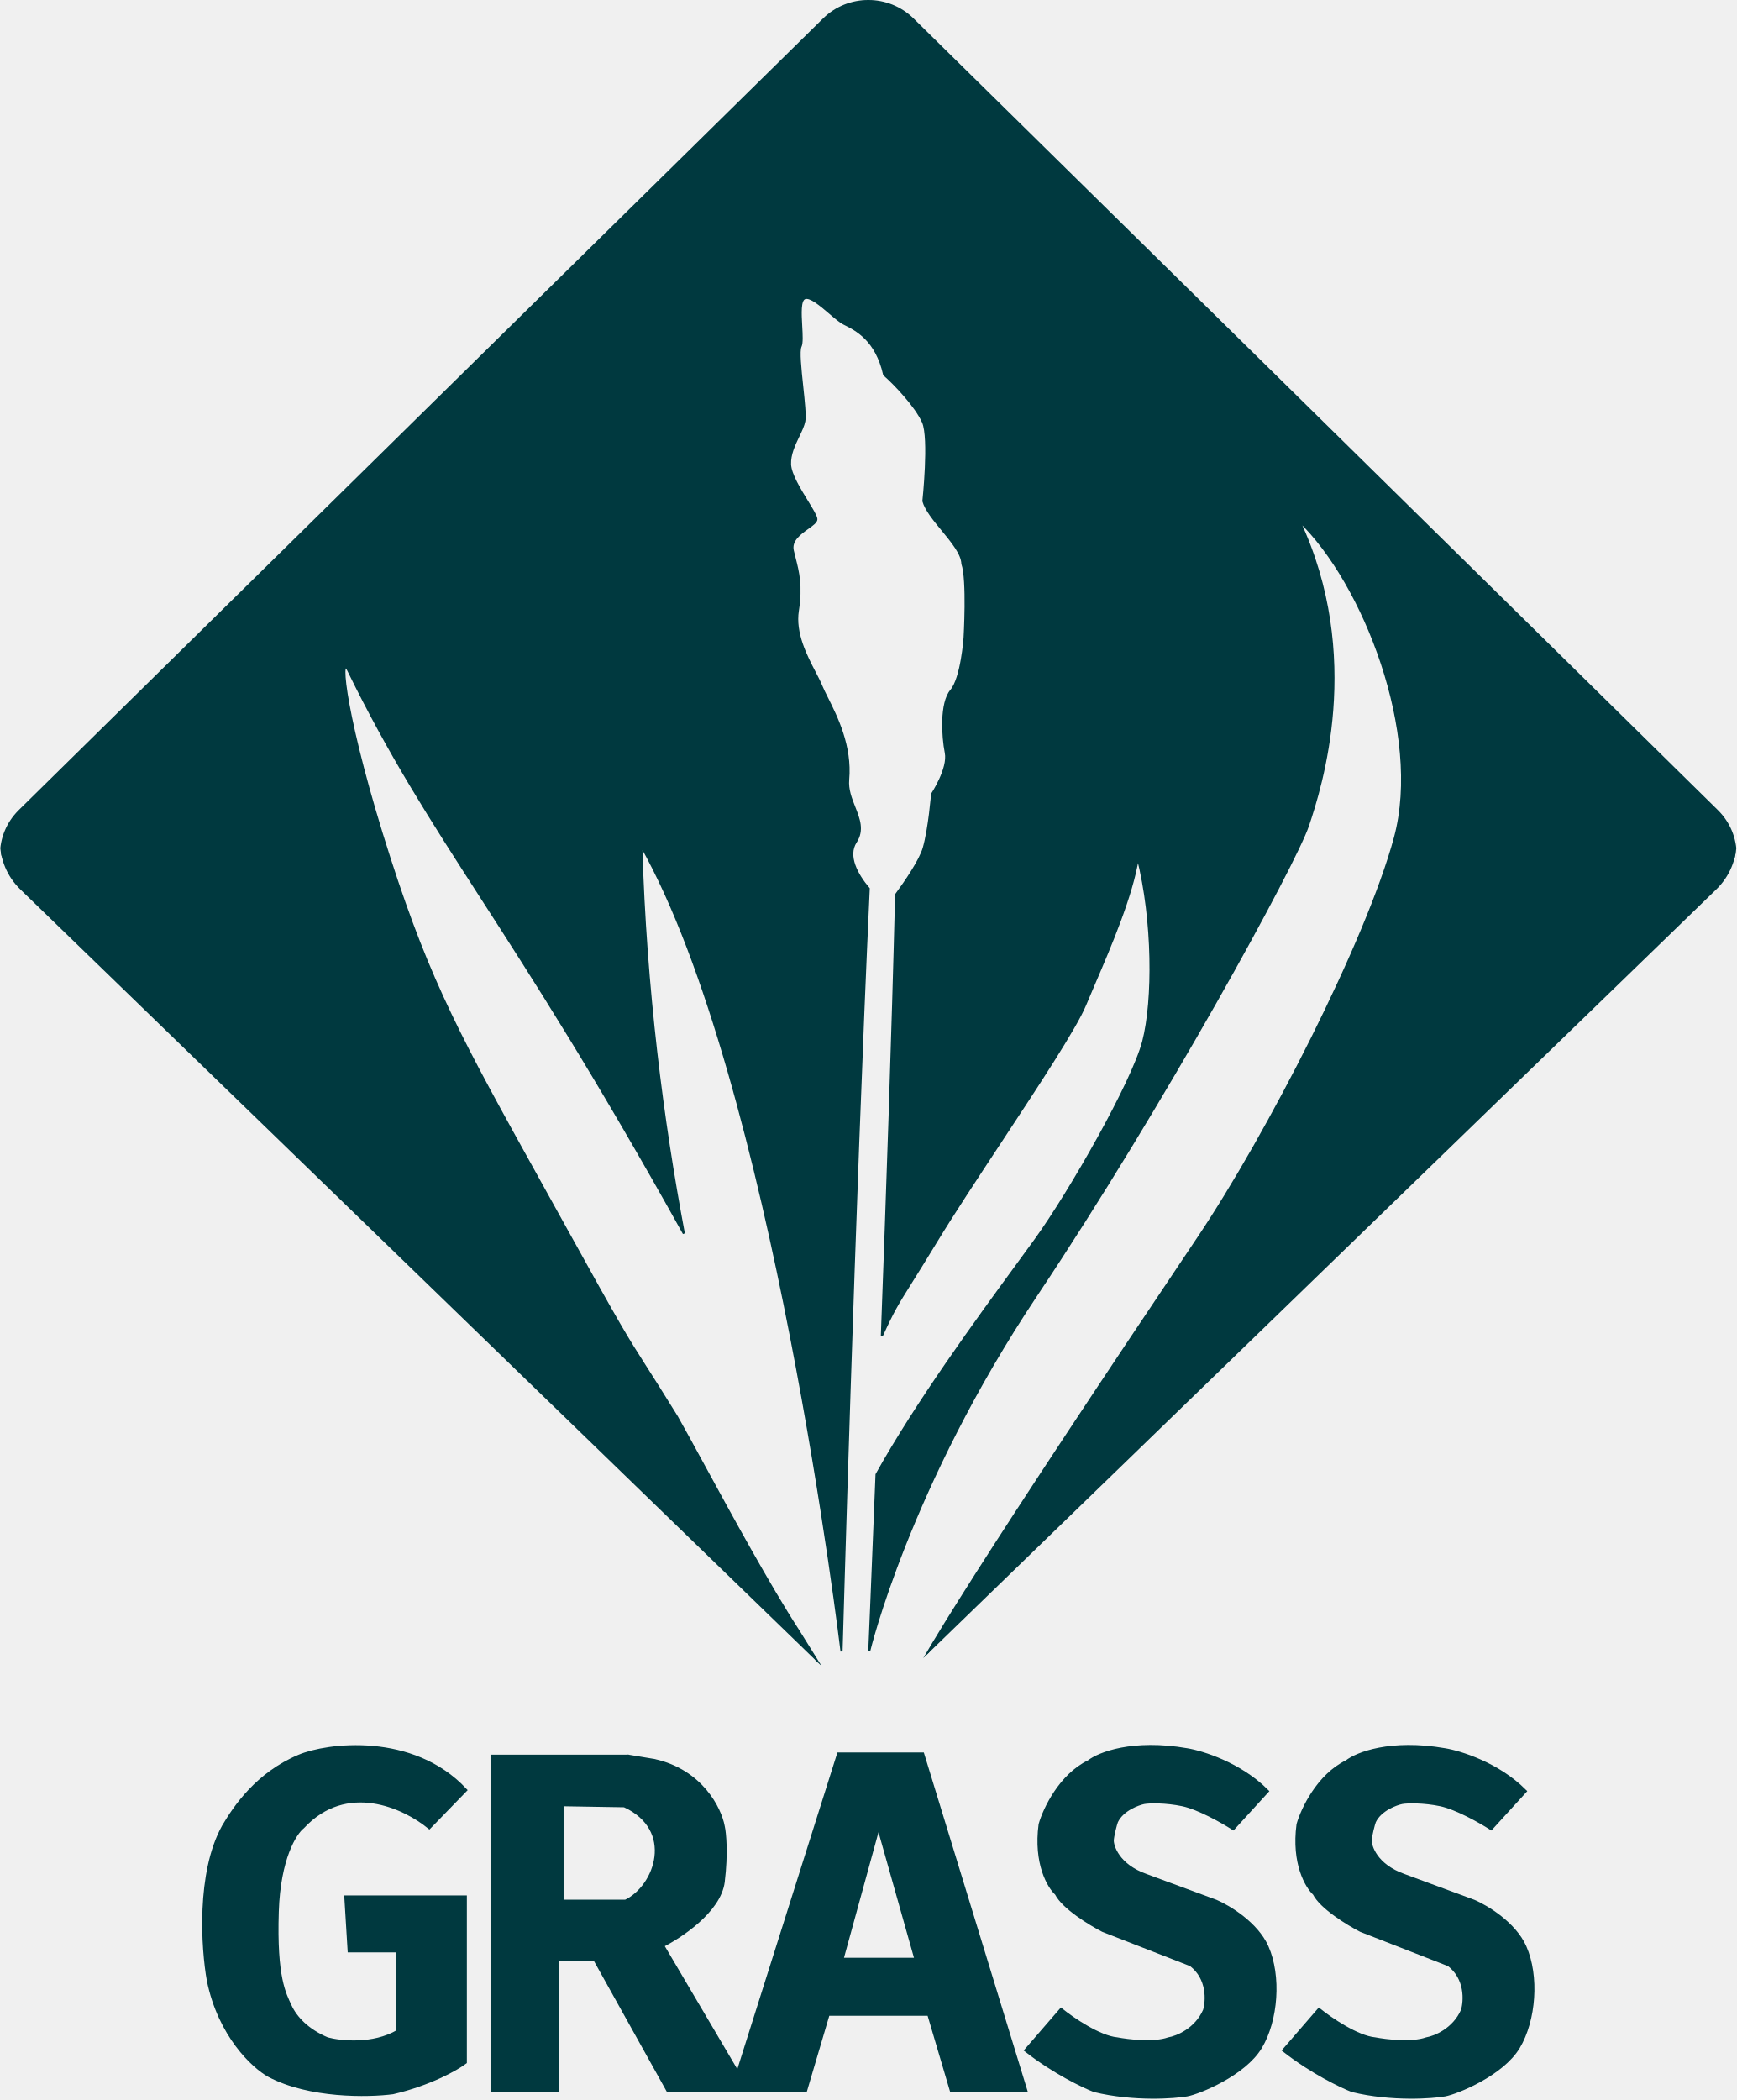
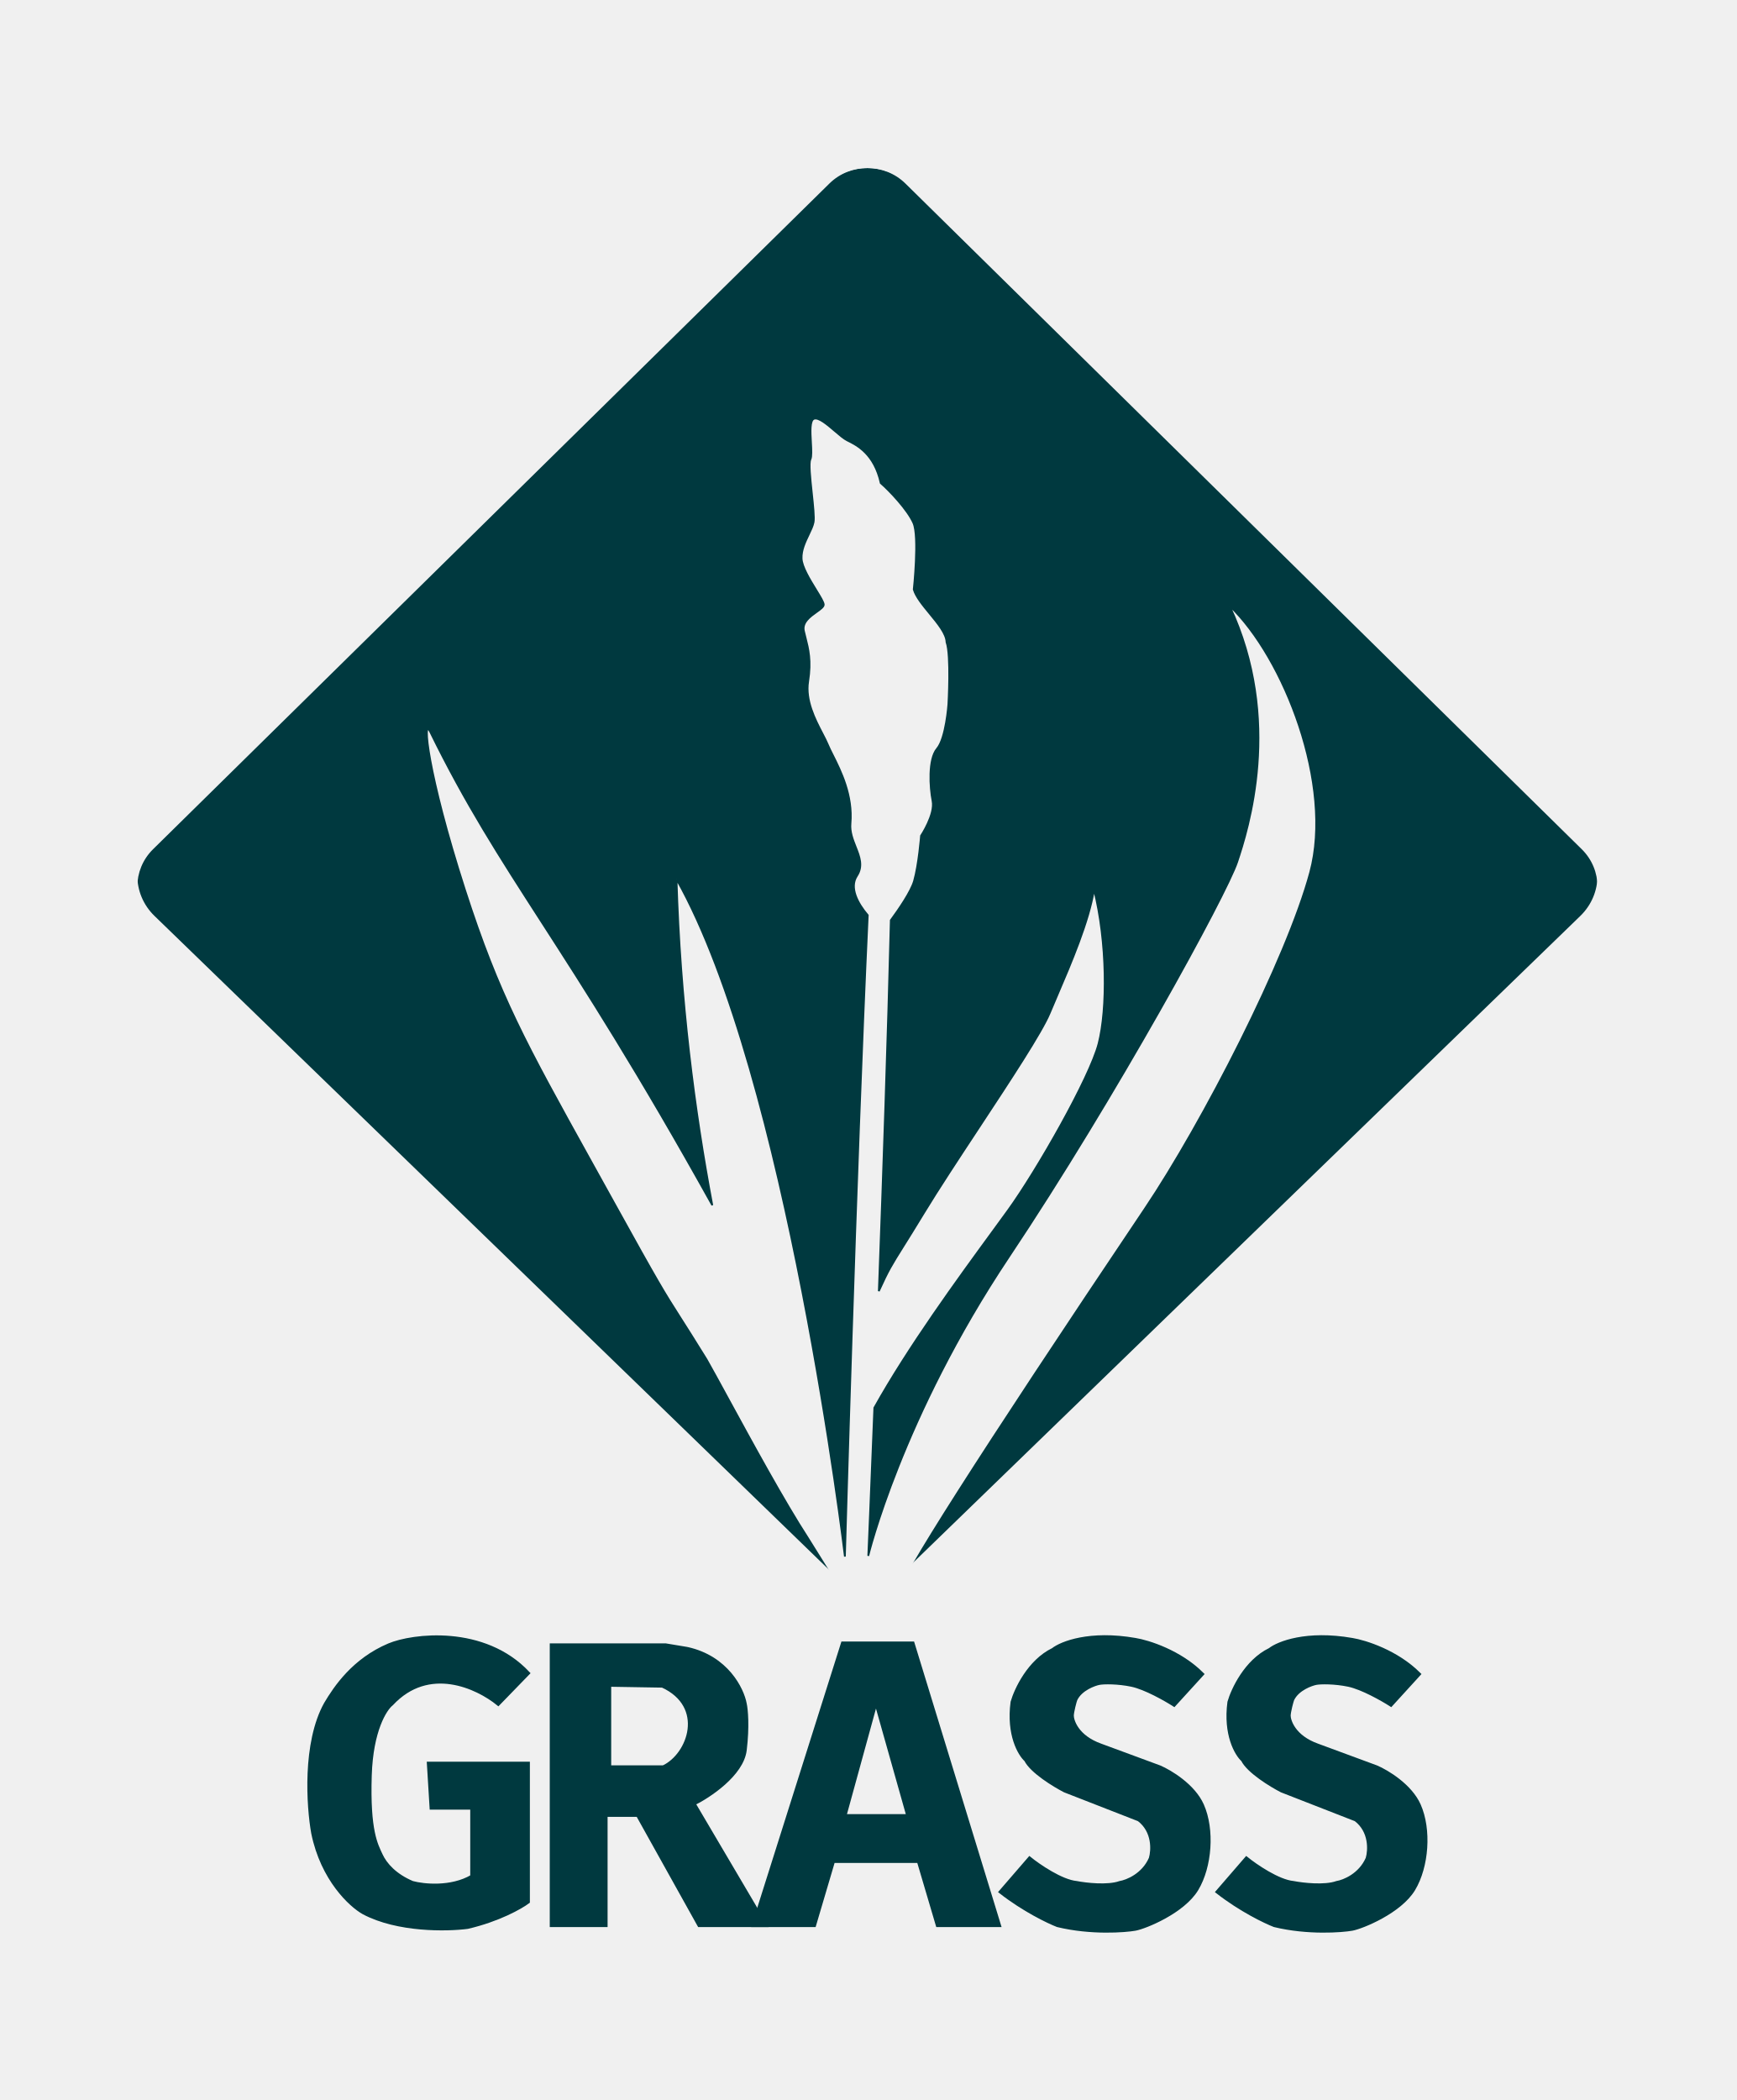
- <svg xmlns="http://www.w3.org/2000/svg" width="808" height="977" viewBox="0 0 808 977" fill="none" version="1.1" id="svg9">
-   <defs id="defs9">
-     <clipPath clipPathUnits="userSpaceOnUse" id="clipPath14">
-       <path d="M 8.182,415.157 C -4.496,402.869 -4.496,382.948 8.182,370.66 L 379.72,10.542 c 12.677,-12.288 33.231,-12.288 45.908,-2e-5 l 371.538,360.117 c 12.678,12.288 12.678,32.21 0,44.498 l -371.538,360.116 c -12.677,12.288 -33.231,12.288 -45.908,0 z" fill="#4cb05b" id="path14" style="display:inline;stroke-width:0.999" clip-path="none" />
-     </clipPath>
-   </defs>
-   <g id="grass-logo" style="fill:#00393f;fill-opacity:1;stroke:#00393f;stroke-opacity:1">
-     <g id="logo" transform="translate(1.327414,-1.327446)" style="fill:#00393f;fill-opacity:1;stroke:#00393f;stroke-opacity:1">
-       <path fill-rule="evenodd" clip-rule="evenodd" d="M 7.729,378.557 C -3.713,389.817 -3.713,408.073 7.729,419.334 L 381.955,787.645 c 10.115,9.955 25.785,11.109 37.188,3.463 l -33.447,-6.215 c 0,0 -10.99,-17.437 -15.812,-25.294 C 356.605,739.126 338.675,706.233 325.776,682.57 v 0 l -0.002,-0.005 -0.004,-0.007 c -4.998,-9.169 -9.241,-16.952 -12.164,-22.088 -6.928,-11.22 -11.252,-17.999 -14.656,-23.335 l -9.7e-4,-9.8e-4 c -8.762,-13.737 -11.437,-17.93 -36.795,-63.795 -4.432,-8.017 -8.584,-15.498 -12.488,-22.532 l -0.008,-0.013 -0.011,-0.021 -0.008,-0.014 c -36.033,-64.92 -50.905,-91.715 -69.71,-150.092 -20.848,-64.714 -23.679,-96.584 -19.19,-87.419 19.58,39.975 38.094,68.698 61.669,105.273 24.047,37.306 53.358,82.781 94.437,156.698 -9.889,-52.218 -17.827,-113.41 -19.809,-180.424 61.437,108.896 93.184,374.834 93.184,374.834 0,0 5.785,-207.246 12.644,-354.887 -5.584,-6.559 -10.239,-15.247 -6.031,-21.704 3.551,-5.45 1.495,-10.656 -0.686,-16.18 -1.593,-4.033 -3.253,-8.237 -2.845,-12.827 1.387,-15.605 -5.409,-29.144 -9.804,-37.9 -1.11,-2.212 -2.067,-4.118 -2.699,-5.675 -0.737,-1.814 -1.848,-3.953 -3.089,-6.342 -4.041,-7.783 -9.46,-18.217 -7.827,-28.691 1.796,-11.513 0.148,-17.983 -1.466,-24.318 v -9.9e-4 c -0.305,-1.197 -0.609,-2.39 -0.889,-3.61 -1.088,-4.76 3.426,-7.975 6.993,-10.516 2.188,-1.559 4.02,-2.863 3.983,-4.114 -0.039,-1.315 -1.949,-4.43 -4.251,-8.182 v 0 c -3.463,-5.645 -7.809,-12.729 -7.996,-17.292 -0.192,-4.666 1.962,-9.153 3.891,-13.176 l 9.6e-4,-9.9e-4 c 1.211,-2.525 2.334,-4.866 2.735,-6.954 0.477,-2.49 -0.24,-9.238 -0.976,-16.169 -0.864,-8.135 -1.755,-16.523 -0.773,-18.572 0.751,-1.566 0.534,-5.415 0.304,-9.499 v 0 c -0.327,-5.817 -0.682,-12.113 1.693,-12.971 2.541,-0.919 7.24,3.098 11.561,6.791 2.549,2.18 4.966,4.246 6.73,5.119 l 0.171,0.085 c 5.33,2.636 14.817,7.325 18.456,23.592 4.622,3.974 14.771,14.584 18.08,22.056 3.308,7.473 0.184,36.793 0.184,36.793 1.168,4.054 4.989,8.698 8.826,13.36 4.577,5.563 9.177,11.153 9.314,15.798 2.597,7.412 1.019,34.445 1.019,34.445 0,0 -1.32,18.698 -6.259,24.508 -4.939,5.81 -3.974,21.471 -2.485,28.898 1.49,7.428 -6.383,19.292 -6.383,19.292 0,0 -1.284,16.069 -3.859,25.021 -1.687,5.86 -8.417,15.651 -12.863,21.713 -1.613,64.789 -4.221,140.615 -6.636,205.24 5.281,-11.627 7.059,-14.466 13.474,-24.71 v -9.7e-4 c 2.769,-4.422 6.401,-10.224 11.552,-18.706 7.884,-12.985 19.065,-29.951 30.21,-46.863 v 0 l 9.6e-4,-9.8e-4 c 17.488,-26.539 34.887,-52.942 39.318,-63.609 1.228,-2.958 2.649,-6.271 4.179,-9.836 7.501,-17.488 17.607,-41.045 20.355,-58.564 7.334,29.054 7.44,66.302 2.523,85.312 -4.917,19.01 -34.238,70.327 -50.014,92.146 -2.628,3.635 -5.591,7.689 -8.804,12.085 l -0.026,0.036 -0.002,0.002 -9.4e-4,0.002 -9.7e-4,9.9e-4 c -18.88,25.83 -46.363,63.43 -65.249,97.26 -1.937,48.973 -3.356,81.921 -3.356,81.921 0,0 18.322,-76.414 77.71,-165.33 59.388,-88.915 120.448,-200.782 126.393,-218.528 5.944,-17.746 25.536,-78.727 -4.195,-141.862 30.213,28.965 57.669,99.252 44.665,147.464 -13.005,48.213 -59.4,138.426 -91.522,186.243 -94.043,139.994 -135.51,205.466 -136.317,213.375 1.227,-0.879 2.402,-1.863 3.509,-2.954 L 797.614,419.333 c 11.441,-11.26 11.441,-29.517 0,-40.777 L 423.388,10.246 c -11.441,-11.26 -29.991,-11.26 -41.432,-2e-5 z" fill="#ffffff" id="path13" style="display:inline;mix-blend-mode:normal;fill:#00393f;fill-opacity:1;stroke:#00393f;stroke-width:0.969;stroke-dasharray:none;stroke-opacity:1" mask="none" clip-path="url(#clipPath14)" />
-     </g>
-     <g id="grass-text" style="fill:#00393f;fill-opacity:1;stroke:#00393f;stroke-opacity:1">
-       <path d="M199.721 849.821L216.221 832.821C191.821 806.821 152.221 811.821 139.221 817.321C119.721 825.571 109.555 840.821 104.221 849.821C92.221 871.421 94.555 906.487 97.221 921.321C102.421 946.921 118.055 961.321 125.221 965.321C144.021 975.321 171.388 974.821 182.721 973.321C199.921 969.321 212.221 962.321 216.221 959.321V882.821H161.221L162.721 907.321H185.221V945.321C173.621 952.121 158.388 950.488 152.221 948.821C142.721 944.821 137.221 938.821 134.721 933.321C132.221 927.821 127.721 920.321 128.721 889.321C129.521 864.521 137.055 852.654 140.721 849.821C161.221 827.821 188.055 840.321 199.721 849.821Z" fill="white" stroke="white" stroke-width="2" id="path3" style="fill:#00393f;fill-opacity:1;stroke:#00393f;stroke-opacity:1" />
-       <path fill-rule="evenodd" clip-rule="evenodd" d="M229.722 817.82V971.82H258.722V910.82H277.222L311.222 971.82H346.722L307.222 904.82C316.055 900.487 334.122 888.52 335.722 875.32C337.322 862.12 336.388 852.82 335.722 849.82C334.222 841.82 325.822 824.62 304.222 819.82L292.222 817.82H229.722ZM260.722 838.82V885.32H291.222C306.222 878.32 315.722 850.82 290.722 839.32L260.722 838.82Z" fill="white" id="path4" style="fill:#00393f;fill-opacity:1;stroke:#00393f;stroke-opacity:1" />
-       <path d="M229.722 971.82H228.722V972.82H229.722V971.82ZM229.722 817.82V816.82H228.722V817.82H229.722ZM258.722 971.82V972.82H259.722V971.82H258.722ZM258.722 910.82V909.82H257.722V910.82H258.722ZM277.222 910.82L278.095 910.333L277.809 909.82H277.222V910.82ZM311.222 971.82L310.348 972.307L310.634 972.82H311.222V971.82ZM346.722 971.82V972.82H348.472L347.583 971.312L346.722 971.82ZM307.222 904.82L306.781 903.923L305.812 904.398L306.36 905.328L307.222 904.82ZM335.722 875.32L336.714 875.441L335.722 875.32ZM335.722 849.82L334.739 850.004L334.742 850.021L334.745 850.037L335.722 849.82ZM304.222 819.82L304.439 818.844L304.412 818.838L304.386 818.834L304.222 819.82ZM292.222 817.82L292.386 816.834L292.304 816.82H292.222V817.82ZM260.722 885.32H259.722V886.32H260.722V885.32ZM260.722 838.82L260.738 837.82L259.722 837.804V838.82H260.722ZM291.222 885.32V886.32H291.444L291.645 886.226L291.222 885.32ZM290.722 839.32L291.14 838.412L290.949 838.324L290.738 838.32L290.722 839.32ZM230.722 971.82V817.82H228.722V971.82H230.722ZM258.722 970.82H229.722V972.82H258.722V970.82ZM257.722 910.82V971.82H259.722V910.82H257.722ZM277.222 909.82H258.722V911.82H277.222V909.82ZM312.095 971.333L278.095 910.333L276.348 911.307L310.348 972.307L312.095 971.333ZM346.722 970.82H311.222V972.82H346.722V970.82ZM306.36 905.328L345.86 972.328L347.583 971.312L308.083 904.312L306.36 905.328ZM334.729 875.2C333.975 881.424 329.295 887.505 323.519 892.649C317.778 897.761 311.132 901.788 306.781 903.923L307.662 905.718C312.145 903.519 318.949 899.396 324.849 894.142C330.715 888.919 335.869 882.417 336.714 875.441L334.729 875.2ZM334.745 850.037C335.381 852.899 336.319 862.081 334.729 875.2L336.714 875.441C338.324 862.16 337.395 852.741 336.698 849.603L334.745 850.037ZM304.005 820.797C325.115 825.488 333.292 842.288 334.739 850.004L336.705 849.636C335.151 841.353 326.528 823.753 304.439 818.844L304.005 820.797ZM292.057 818.807L304.057 820.807L304.386 818.834L292.386 816.834L292.057 818.807ZM229.722 818.82H292.222V816.82H229.722V818.82ZM261.722 885.32V838.82H259.722V885.32H261.722ZM291.222 884.32H260.722V886.32H291.222V884.32ZM290.304 840.229C296.389 843.028 300.309 846.768 302.582 850.861C304.857 854.957 305.519 859.474 304.979 863.886C303.892 872.761 297.96 881.072 290.799 884.414L291.645 886.226C299.483 882.569 305.801 873.63 306.964 864.129C307.549 859.354 306.837 854.403 304.33 849.889C301.822 845.373 297.554 841.362 291.14 838.412L290.304 840.229ZM260.705 839.82L290.705 840.32L290.738 838.32L260.738 837.82L260.705 839.82Z" fill="white" id="path5" style="fill:#00393f;fill-opacity:1;stroke:#00393f;stroke-opacity:1" />
-       <path fill-rule="evenodd" clip-rule="evenodd" d="M346.222 971.82H374.222L384.722 936.32H432.722L443.222 971.82H476.222L428.722 816.82H390.722L341.722 971.82H346.222ZM390.722 912.32H427.222L408.722 846.82L390.722 912.32Z" fill="white" id="path6" style="fill:#00393f;fill-opacity:1;stroke:#00393f;stroke-opacity:1" />
-       <path d="M374.222 971.82V972.82H374.969L375.181 972.104L374.222 971.82ZM384.722 936.32V935.32H383.975L383.763 936.037L384.722 936.32ZM432.722 936.32L433.681 936.037L433.469 935.32H432.722V936.32ZM443.222 971.82L442.263 972.104L442.475 972.82H443.222V971.82ZM476.222 971.82V972.82H477.574L477.178 971.527L476.222 971.82ZM428.722 816.82L429.678 816.527L429.461 815.82H428.722V816.82ZM390.722 816.82V815.82H389.989L389.768 816.519L390.722 816.82ZM341.722 971.82L340.768 971.519L340.357 972.82H341.722V971.82ZM427.222 912.32V913.32H428.543L428.184 912.049L427.222 912.32ZM390.722 912.32L389.757 912.055L389.41 913.32H390.722V912.32ZM408.722 846.82L409.684 846.549L408.708 843.095L407.757 846.555L408.722 846.82ZM374.222 970.82H346.222V972.82H374.222V970.82ZM383.763 936.037L373.263 971.537L375.181 972.104L385.681 936.604L383.763 936.037ZM432.722 935.32H384.722V937.32H432.722V935.32ZM444.181 971.537L433.681 936.037L431.763 936.604L442.263 972.104L444.181 971.537ZM476.222 970.82H443.222V972.82H476.222V970.82ZM427.766 817.113L475.266 972.113L477.178 971.527L429.678 816.527L427.766 817.113ZM390.722 817.82H428.722V815.82H390.722V817.82ZM342.675 972.122L391.675 817.122L389.768 816.519L340.768 971.519L342.675 972.122ZM346.222 970.82H341.722V972.82H346.222V970.82ZM427.222 911.32H390.722V913.32H427.222V911.32ZM407.759 847.092L426.259 912.592L428.184 912.049L409.684 846.549L407.759 847.092ZM391.686 912.585L409.686 847.085L407.757 846.555L389.757 912.055L391.686 912.585Z" fill="white" id="path7" style="fill:#00393f;fill-opacity:1;stroke:#00393f;stroke-opacity:1" />
-       <path d="M693.722 850.334L709.222 833.334C696.822 820.934 679.388 815.5 672.222 814.334C647.022 809.934 631.388 816.167 626.722 819.834C613.522 826.234 606.222 841.834 604.222 848.834C601.822 866.834 608.222 877.667 611.722 880.834C614.922 887.234 627.388 894.834 633.222 897.834L674.222 913.834C682.622 920.234 682.055 930.834 680.722 935.334C676.722 944.534 667.722 948.167 663.722 948.834C656.922 951.234 644.888 949.834 639.722 948.834C631.322 948.034 618.888 939.5 613.722 935.334L597.722 953.834C610.522 963.834 624.055 970.334 629.222 972.334C647.722 976.834 666.722 975.334 672.222 974.334C677.722 973.334 698.722 964.834 706.222 952.334C713.722 939.834 715.222 919.334 709.222 905.834C704.422 895.034 691.555 887.334 685.722 884.834L653.222 872.834C639.622 868.034 637.222 858.82 637.222 856.334C637.222 854.32 638.825 848.149 639.222 847.32C642.032 841.446 649.722 838.82 652.222 838.32C654.722 837.82 662.622 837.734 670.222 839.334C677.822 840.934 689.055 847.334 693.722 850.334Z" fill="white" stroke="white" stroke-width="2" id="path8" style="fill:#00393f;fill-opacity:1;stroke:#00393f;stroke-opacity:1" />
-       <path d="m 573.722,850.334 15.5,-17 c -12.4,-12.4 -29.834,-17.834 -37,-19 -25.2,-4.4 -40.834,1.833 -45.5,5.5 -13.2,6.4 -20.5,22 -22.5,29 -2.4,18 4,28.833 7.5,32 3.2,6.4 15.666,14 21.5,17 l 41,16 c 8.4,6.4 7.833,17 6.5,21.5 -4,9.2 -13,12.833 -17,13.5 -6.8,2.4 -18.834,1 -24,0 -8.4,-0.8 -20.834,-9.334 -26,-13.5 l -16,18.5 c 12.8,10 26.333,16.5 31.5,18.5 18.5,4.5 37.5,3 43,2 5.5,-1 26.5,-9.5 34,-22 7.5,-12.5 9,-33 3,-46.5 -4.8,-10.8 -17.667,-18.5 -23.5,-21 l -32.5,-12 c -13.6,-4.8 -16,-14.014 -16,-16.5 0,-2.014 1.603,-8.185 2,-9.014 2.81,-5.874 10.5,-8.5 13,-9 2.5,-0.5 10.4,-0.586 18,1.014 7.6,1.6 18.833,8 23.5,11 z" fill="#ffffff" stroke="#ffffff" stroke-width="2" id="path9" style="display:inline;fill:#00393f;fill-opacity:1;stroke:#00393f;stroke-opacity:1" />
-     </g>
+ <svg xmlns="http://www.w3.org/2000/svg" width="961" height="1162" viewBox="0 0 961 1162" fill="none">
+   <mask id="mask0_86_14" style="mask-type:luminance" maskUnits="userSpaceOnUse" x="76" y="93" width="809" height="784">
+     <path d="M85.508 506.831C72.831 494.543 72.831 474.621 85.508 462.333L457.046 102.216C469.723 89.928 490.277 89.928 502.955 102.216L874.493 462.333C887.171 474.621 887.171 494.543 874.493 506.831L502.955 866.947C490.277 879.235 469.723 879.235 457.046 866.947L85.508 506.831Z" fill="white" />
+   </mask>
+   <g mask="url(#mask0_86_14)">
+     <path fill-rule="evenodd" clip-rule="evenodd" d="M85.055 470.23C73.614 481.49 73.614 499.747 85.055 511.007L459.282 879.318C469.396 889.273 485.067 890.427 496.469 882.781L463.022 876.566C463.022 876.566 452.033 859.129 447.211 851.272C433.932 830.799 416.001 797.906 403.102 774.243L403.1 774.238L403.096 774.231C398.098 765.062 393.855 757.279 390.932 752.144C384.003 740.923 379.68 734.145 376.276 728.808L376.275 728.807C367.513 715.07 364.838 710.877 339.48 665.012C335.048 656.995 330.896 649.514 326.992 642.48L326.984 642.468L326.974 642.447L326.966 642.434C290.932 577.514 276.061 550.719 257.255 492.342C236.408 427.628 233.577 395.758 238.065 404.923C257.645 444.898 276.159 473.62 299.734 510.195C323.781 547.502 353.092 592.976 394.171 666.893C384.282 614.675 376.344 553.483 374.362 486.469C435.799 595.365 467.546 861.303 467.546 861.303C467.546 861.303 473.33 654.056 480.189 506.415C474.605 499.857 469.95 491.168 474.158 484.711C477.71 479.261 475.653 474.055 473.472 468.532C471.879 464.498 470.219 460.295 470.627 455.705C472.014 440.1 465.218 426.561 460.823 417.805C459.713 415.593 458.756 413.687 458.124 412.13C457.387 410.316 456.276 408.177 455.035 405.788C450.994 398.005 445.575 387.571 447.208 377.096C449.005 365.583 447.357 359.113 445.742 352.779C445.437 351.582 445.133 350.388 444.854 349.168C443.766 344.408 448.28 341.193 451.846 338.652C454.035 337.093 455.867 335.789 455.829 334.537C455.79 333.222 453.88 330.107 451.578 326.355C448.115 320.71 443.769 313.626 443.582 309.064C443.39 304.397 445.544 299.91 447.473 295.888L447.474 295.887C448.685 293.361 449.808 291.02 450.209 288.933C450.686 286.442 449.969 279.694 449.233 272.764C448.368 264.629 447.478 256.241 448.46 254.192C449.211 252.626 448.994 248.777 448.764 244.693C448.437 238.875 448.082 232.58 450.457 231.722C452.999 230.803 457.698 234.82 462.018 238.513C464.567 240.693 466.984 242.759 468.748 243.632L468.919 243.716C474.25 246.352 483.737 251.042 487.376 267.308C491.997 271.282 502.147 281.892 505.456 289.365C508.763 296.838 505.639 326.158 505.639 326.158C506.807 330.212 510.628 334.856 514.465 339.519C519.043 345.082 523.642 350.672 523.779 355.317C526.376 362.729 524.798 389.762 524.798 389.762C524.798 389.762 523.478 408.46 518.538 414.27C513.599 420.08 514.564 435.741 516.054 443.168C517.544 450.596 509.67 462.46 509.67 462.46C509.67 462.46 508.386 478.53 505.811 487.481C504.124 493.342 497.394 503.132 492.948 509.194C491.334 573.984 488.726 649.809 486.312 714.434C491.593 702.807 493.371 699.969 499.785 689.725C502.554 685.303 506.186 679.5 511.337 671.018C519.222 658.033 530.402 641.067 541.547 624.155L541.548 624.154C559.036 597.616 576.435 571.212 580.866 560.545C582.095 557.587 583.516 554.274 585.045 550.709C592.546 533.221 602.652 509.664 605.4 492.145C612.734 521.199 612.839 558.447 607.923 577.457C603.006 596.467 573.685 647.784 557.91 669.604C555.281 673.239 552.318 677.293 549.106 681.688L549.08 681.724L549.078 681.726L549.077 681.728L549.076 681.729C530.196 707.56 502.713 745.16 483.827 778.99C481.89 827.962 480.471 860.911 480.471 860.911C480.471 860.911 498.793 784.496 558.181 695.58C617.569 606.666 678.629 494.798 684.573 477.052C690.517 459.306 710.109 398.325 680.378 335.19C710.592 364.154 738.047 434.442 725.043 482.654C712.038 530.867 665.644 621.08 633.521 668.896C539.478 808.891 498.011 874.363 497.204 882.272C498.432 881.393 499.606 880.408 500.713 879.318L874.94 511.007C886.381 499.746 886.381 481.49 874.94 470.23L500.714 101.919C489.273 90.659 470.723 90.659 459.282 101.919L85.055 470.23Z" fill="#00393F" stroke="#00393F" stroke-width="0.969" />
  </g>
+   <path d="M275.72 942.822L292.22 925.822C267.82 899.822 228.22 904.822 215.22 910.322C195.72 918.572 185.554 933.822 180.22 942.822C168.22 964.422 170.554 999.488 173.22 1014.32C178.42 1039.92 194.054 1054.32 201.22 1058.32C220.02 1068.32 247.387 1067.82 258.72 1066.32C275.92 1062.32 288.22 1055.32 292.22 1052.32V975.822H237.22L238.72 1000.32H261.22V1038.32C249.62 1045.12 234.387 1043.49 228.22 1041.82C218.72 1037.82 213.22 1031.82 210.72 1026.32C208.22 1020.82 203.72 1013.32 204.72 982.322C205.52 957.522 213.054 945.655 216.72 942.822C237.22 920.822 264.054 933.322 275.72 942.822Z" fill="#00393F" stroke="#00393F" stroke-width="2" />
+   <path fill-rule="evenodd" clip-rule="evenodd" d="M305.721 910.821V1064.82H334.721V1003.82H353.221L387.221 1064.82H422.721L383.221 997.821C392.054 993.488 410.121 981.521 411.721 968.321C413.321 955.121 412.387 945.821 411.721 942.821C410.221 934.821 401.821 917.621 380.221 912.821L368.221 910.821H305.721ZM336.721 931.821V978.321H367.221C382.221 971.321 391.721 943.821 366.721 932.321L336.721 931.821Z" fill="#00393F" stroke="#00393F" />
+   <path d="M305.721 1064.82H304.721V1065.82H305.721V1064.82ZM305.721 910.821V909.821H304.721V910.821H305.721ZM334.721 1064.82V1065.82H335.721V1064.82H334.721ZM334.721 1003.82V1002.82H333.721V1003.82H334.721ZM353.221 1003.82L354.094 1003.33L353.808 1002.82H353.221V1003.82ZM387.221 1064.82L386.347 1065.31L386.633 1065.82H387.221V1064.82ZM422.721 1064.82V1065.82H424.471L423.582 1064.31L422.721 1064.82ZM383.221 997.821L382.78 996.924L381.811 997.399L382.359 998.329L383.221 997.821ZM411.721 942.821L410.738 943.005L410.741 943.022L410.744 943.038L411.721 942.821ZM380.221 912.821L380.438 911.845L380.411 911.839L380.385 911.835L380.221 912.821ZM368.221 910.821L368.385 909.835L368.303 909.821H368.221V910.821ZM336.721 978.321H335.721V979.321H336.721V978.321ZM336.721 931.821L336.737 930.821L335.721 930.805V931.821H336.721ZM367.221 978.321V979.321H367.443L367.644 979.227L367.221 978.321ZM366.721 932.321L367.139 931.413L366.948 931.325L366.737 931.321L366.721 932.321ZM306.721 1064.82V910.821H304.721V1064.82H306.721ZM334.721 1063.82H305.721V1065.82H334.721V1063.82ZM333.721 1003.82V1064.82H335.721V1003.82H333.721ZM353.221 1002.82H334.721V1004.82H353.221V1002.82ZM388.094 1064.33L354.094 1003.33L352.347 1004.31L386.347 1065.31L388.094 1064.33ZM422.721 1063.82H387.221V1065.82H422.721V1063.82ZM382.359 998.329L421.859 1065.33L423.582 1064.31L384.082 997.313L382.359 998.329ZM410.728 968.201C409.974 974.425 405.294 980.506 399.518 985.65C393.777 990.762 387.131 994.789 382.78 996.924L383.661 998.719C388.144 996.52 394.948 992.397 400.848 987.143C406.714 981.92 411.868 975.418 412.713 968.442L410.728 968.201ZM410.744 943.038C411.38 945.9 412.318 955.082 410.728 968.201L412.713 968.442C414.323 955.161 413.394 945.742 412.697 942.604L410.744 943.038ZM380.004 913.798C401.114 918.489 409.291 935.289 410.738 943.005L412.704 942.637C411.15 934.354 402.527 916.754 380.438 911.845L380.004 913.798ZM368.056 911.808L380.056 913.808L380.385 911.835L368.385 909.835L368.056 911.808ZM305.721 911.821H368.221V909.821H305.721V911.821ZM337.721 978.321V931.821H335.721V978.321H337.721ZM367.221 977.321H336.721V979.321H367.221V977.321ZM366.303 933.23C372.388 936.029 376.308 939.769 378.581 943.862C380.856 947.958 381.518 952.475 380.978 956.887C379.891 965.762 373.959 974.073 366.798 977.415L367.644 979.227C375.482 975.57 381.8 966.631 382.963 957.13C383.548 952.355 382.836 947.404 380.329 942.89C377.821 938.374 373.553 934.363 367.139 931.413L366.303 933.23ZM336.704 932.821L366.704 933.321L366.737 931.321L336.737 930.821L336.704 932.821Z" fill="#00393F" />
+   <path d="M304.721 1064.82H305.721V1065.82M304.721 1064.82V1065.82H305.721M304.721 1064.82V910.821M304.721 1064.82H306.721V910.821H304.721M305.721 1065.82V1063.82H334.721V1065.82M305.721 1065.82H334.721M305.721 909.821V910.821H304.721M305.721 909.821H304.721V910.821M305.721 909.821H368.221M305.721 909.821V911.821H368.221V909.821M334.721 1065.82V1064.82H335.721M334.721 1065.82H335.721V1064.82M335.721 1064.82H333.721V1003.82M335.721 1064.82V1003.82H333.721M334.721 1002.82V1003.82H333.721M334.721 1002.82H333.721V1003.82M334.721 1002.82H353.221M334.721 1002.82V1004.82H353.221V1002.82M354.094 1003.33L353.221 1003.82V1002.82M354.094 1003.33L353.808 1002.82H353.221M354.094 1003.33L388.094 1064.33L386.347 1065.31M354.094 1003.33L352.347 1004.31L386.347 1065.31M386.347 1065.31L387.221 1064.82V1065.82M386.347 1065.31L386.633 1065.82H387.221M387.221 1065.82V1063.82H422.721V1065.82M387.221 1065.82H422.721M422.721 1065.82V1064.82L423.582 1064.31M422.721 1065.82H424.471L423.582 1064.31M423.582 1064.31L421.859 1065.33L382.359 998.329M423.582 1064.31L384.082 997.313L382.359 998.329M382.78 996.924L383.221 997.821L382.359 998.329M382.78 996.924L381.811 997.399L382.359 998.329M382.78 996.924C387.131 994.789 393.777 990.762 399.518 985.65C405.294 980.506 409.974 974.425 410.728 968.201M382.78 996.924L383.661 998.719C388.144 996.52 394.948 992.397 400.848 987.143C406.714 981.92 411.868 975.418 412.713 968.442M411.721 968.321L412.713 968.442M412.713 968.442L410.728 968.201M412.713 968.442C414.323 955.161 413.394 945.742 412.697 942.604L410.744 943.038M410.738 943.005L411.721 942.821L410.744 943.038M410.738 943.005L410.741 943.022L410.744 943.038M410.738 943.005C409.291 935.289 401.114 918.489 380.004 913.798L380.438 911.845M410.738 943.005L412.704 942.637C411.15 934.354 402.527 916.754 380.438 911.845M410.744 943.038C411.38 945.9 412.318 955.082 410.728 968.201M380.438 911.845L380.221 912.821L380.385 911.835M380.438 911.845L380.411 911.839L380.385 911.835M380.385 911.835L380.056 913.808L368.056 911.808L368.385 909.835M380.385 911.835L368.385 909.835M368.385 909.835L368.221 910.821V909.821M368.385 909.835L368.303 909.821H368.221M335.721 978.321H336.721V979.321M335.721 978.321V979.321H336.721M335.721 978.321V931.821M335.721 978.321H337.721V931.821H335.721M336.721 979.321V977.321H367.221V979.321M336.721 979.321H367.221M336.737 930.821L336.721 931.821H335.721M336.737 930.821L335.721 930.805V931.821M336.737 930.821L366.737 931.321M336.737 930.821L336.704 932.821L366.704 933.321L366.737 931.321M367.221 979.321V978.321L367.644 979.227M367.221 979.321H367.443L367.644 979.227M367.644 979.227L366.798 977.415C373.959 974.073 379.891 965.762 380.978 956.887C381.518 952.475 380.856 947.958 378.581 943.862C376.308 939.769 372.388 936.029 366.303 933.23L367.139 931.413M367.644 979.227C375.482 975.57 381.8 966.631 382.963 957.13C383.548 952.355 382.836 947.404 380.329 942.89C377.821 938.374 373.553 934.363 367.139 931.413M367.139 931.413L366.721 932.321L366.737 931.321M367.139 931.413L366.948 931.325L366.737 931.321" stroke="#00393F" />
+   <path fill-rule="evenodd" clip-rule="evenodd" d="M422.221 1064.82H450.221L460.721 1029.32H508.721L519.221 1064.82H552.221L504.721 909.821H466.721L417.721 1064.82H422.221ZM466.721 1005.32H503.221L484.721 939.821L466.721 1005.32Z" fill="#00393F" stroke="#00393F" />
+   <path d="M450.221 1064.82V1065.82H450.968L451.18 1065.1L450.221 1064.82ZM460.721 1029.32V1028.32H459.974L459.762 1029.04L460.721 1029.32ZM508.721 1029.32L509.68 1029.04L509.468 1028.32H508.721V1029.32ZM519.221 1064.82L518.262 1065.1L518.474 1065.82H519.221V1064.82ZM552.221 1064.82V1065.82H553.573L553.177 1064.53L552.221 1064.82ZM504.721 909.821L505.677 909.528L505.46 908.821H504.721V909.821ZM466.721 909.821V908.821H465.988L465.767 909.52L466.721 909.821ZM417.721 1064.82L416.767 1064.52L416.356 1065.82H417.721V1064.82ZM503.221 1005.32V1006.32H504.542L504.183 1005.05L503.221 1005.32ZM466.721 1005.32L465.756 1005.06L465.409 1006.32H466.721V1005.32ZM484.721 939.821L485.683 939.55L484.707 936.096L483.756 939.556L484.721 939.821ZM450.221 1063.82H422.221V1065.82H450.221V1063.82ZM459.762 1029.04L449.262 1064.54L451.18 1065.1L461.68 1029.6L459.762 1029.04ZM508.721 1028.32H460.721V1030.32H508.721V1028.32ZM520.18 1064.54L509.68 1029.04L507.762 1029.6L518.262 1065.1L520.18 1064.54ZM552.221 1063.82H519.221V1065.82H552.221V1063.82ZM503.765 910.114L551.265 1065.11L553.177 1064.53L505.677 909.528L503.765 910.114ZM466.721 910.821H504.721V908.821H466.721V910.821ZM418.674 1065.12L467.674 910.123L465.767 909.52L416.767 1064.52L418.674 1065.12ZM422.221 1063.82H417.721V1065.82H422.221V1063.82ZM503.221 1004.32H466.721V1006.32H503.221V1004.32ZM483.758 940.093L502.258 1005.59L504.183 1005.05L485.683 939.55L483.758 940.093ZM467.685 1005.59L485.685 940.086L483.756 939.556L465.756 1005.06L467.685 1005.59Z" fill="#00393F" />
+   <path d="M450.221 1065.82V1064.82L451.18 1065.1M450.221 1065.82H450.968L451.18 1065.1M450.221 1065.82H422.221M450.221 1065.82V1063.82H422.221M451.18 1065.1L449.262 1064.54L459.762 1029.04M451.18 1065.1L461.68 1029.6L459.762 1029.04M460.721 1028.32V1029.32L459.762 1029.04M460.721 1028.32H459.974L459.762 1029.04M460.721 1028.32H508.721M460.721 1028.32V1030.32H508.721V1028.32M509.68 1029.04L508.721 1029.32V1028.32M509.68 1029.04L509.468 1028.32H508.721M509.68 1029.04L520.18 1064.54L518.262 1065.1M509.68 1029.04L507.762 1029.6L518.262 1065.1M518.262 1065.1L519.221 1064.82V1065.82M518.262 1065.1L518.474 1065.82H519.221M519.221 1065.82V1063.82H552.221V1065.82M519.221 1065.82H552.221M552.221 1065.82V1064.82L553.177 1064.53M552.221 1065.82H553.573L553.177 1064.53M553.177 1064.53L551.265 1065.11L503.765 910.114L505.677 909.528M553.177 1064.53L505.677 909.528M505.677 909.528L504.721 909.821V908.821M505.677 909.528L505.46 908.821H504.721M504.721 908.821V910.821H466.721V908.821M504.721 908.821H466.721M466.721 908.821V909.821L465.767 909.52M466.721 908.821H465.988L465.767 909.52M465.767 909.52L467.674 910.123L418.674 1065.12L416.767 1064.52M465.767 909.52L416.767 1064.52M416.767 1064.52L417.721 1064.82V1065.82M416.767 1064.52L416.356 1065.82H417.721M417.721 1065.82V1063.82H422.221M417.721 1065.82H422.221M503.221 1006.32V1005.32L504.183 1005.05M503.221 1006.32H504.542L504.183 1005.05M503.221 1006.32H466.721M503.221 1006.32V1004.32H466.721V1006.32M504.183 1005.05L502.258 1005.59L483.758 940.093L485.683 939.55M504.183 1005.05L485.683 939.55M465.756 1005.06L466.721 1005.32V1006.32M465.756 1005.06L465.409 1006.32H466.721M465.756 1005.06L483.756 939.556M465.756 1005.06L467.685 1005.59L485.685 940.086L483.756 939.556M485.683 939.55L484.721 939.821L483.756 939.556M485.683 939.55L484.707 936.096L483.756 939.556M422.221 1063.82V1065.82" stroke="#00393F" />
+   <path d="M769.721 943.335L785.221 926.335C772.821 913.935 755.387 908.501 748.221 907.335C723.021 902.935 707.387 909.168 702.721 912.835C689.521 919.235 682.221 934.835 680.221 941.835C677.821 959.835 684.221 970.668 687.721 973.835C690.921 980.235 703.387 987.835 709.221 990.835L750.221 1006.83C758.621 1013.23 758.054 1023.83 756.721 1028.33C752.721 1037.53 743.721 1041.17 739.721 1041.83C732.921 1044.23 720.887 1042.83 715.721 1041.83C707.321 1041.03 694.887 1032.5 689.721 1028.33L673.721 1046.83C686.521 1056.83 700.054 1063.33 705.221 1065.33C723.721 1069.83 742.721 1068.33 748.221 1067.33C753.721 1066.33 774.721 1057.83 782.221 1045.33C789.721 1032.83 791.221 1012.33 785.221 998.835C780.421 988.035 767.554 980.335 761.721 977.835L729.221 965.835C715.621 961.035 713.221 951.821 713.221 949.335C713.221 947.321 714.824 941.15 715.221 940.321C718.031 934.447 725.721 931.821 728.221 931.321C730.721 930.821 738.621 930.735 746.221 932.335C753.821 933.935 765.054 940.335 769.721 943.335Z" fill="#00393F" stroke="#00393F" stroke-width="2" />
+   <path d="M649.721 943.335L665.221 926.335C652.821 913.935 635.387 908.501 628.221 907.335C603.021 902.935 587.387 909.168 582.721 912.835C569.521 919.235 562.221 934.835 560.221 941.835C557.821 959.835 564.221 970.668 567.721 973.835C570.921 980.235 583.387 987.835 589.221 990.835L630.221 1006.83C638.621 1013.23 638.054 1023.83 636.721 1028.33C632.721 1037.53 623.721 1041.17 619.721 1041.83C612.921 1044.23 600.887 1042.83 595.721 1041.83C587.321 1041.03 574.887 1032.5 569.721 1028.33L553.721 1046.83C566.521 1056.83 580.054 1063.33 585.221 1065.33C603.721 1069.83 622.721 1068.33 628.221 1067.33C633.721 1066.33 654.721 1057.83 662.221 1045.33C669.721 1032.83 671.221 1012.33 665.221 998.835C660.421 988.035 647.554 980.335 641.721 977.835L609.221 965.835C595.621 961.035 593.221 951.821 593.221 949.335C593.221 947.321 594.824 941.15 595.221 940.321C598.031 934.447 605.721 931.821 608.221 931.321C610.721 930.821 618.621 930.735 626.221 932.335C633.821 933.935 645.054 940.335 649.721 943.335Z" fill="#00393F" stroke="#00393F" stroke-width="2" />
</svg>
